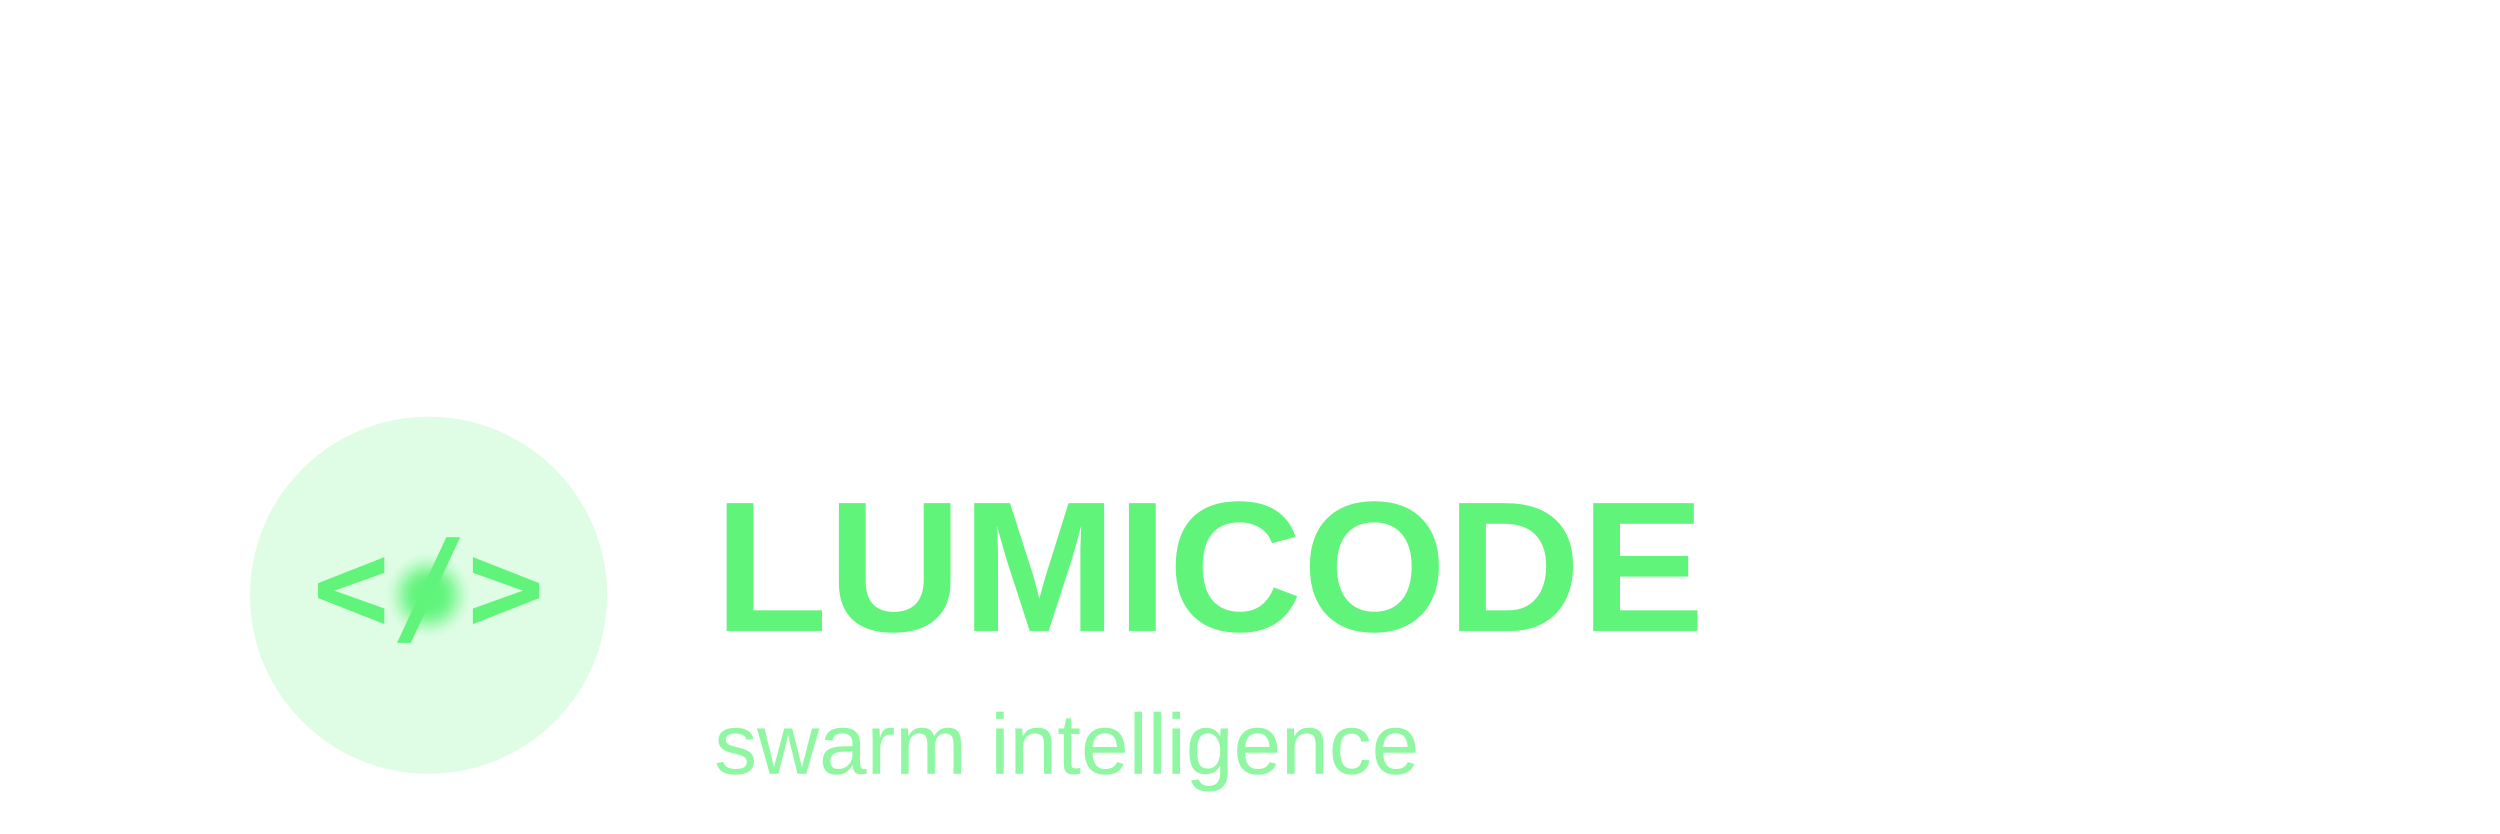
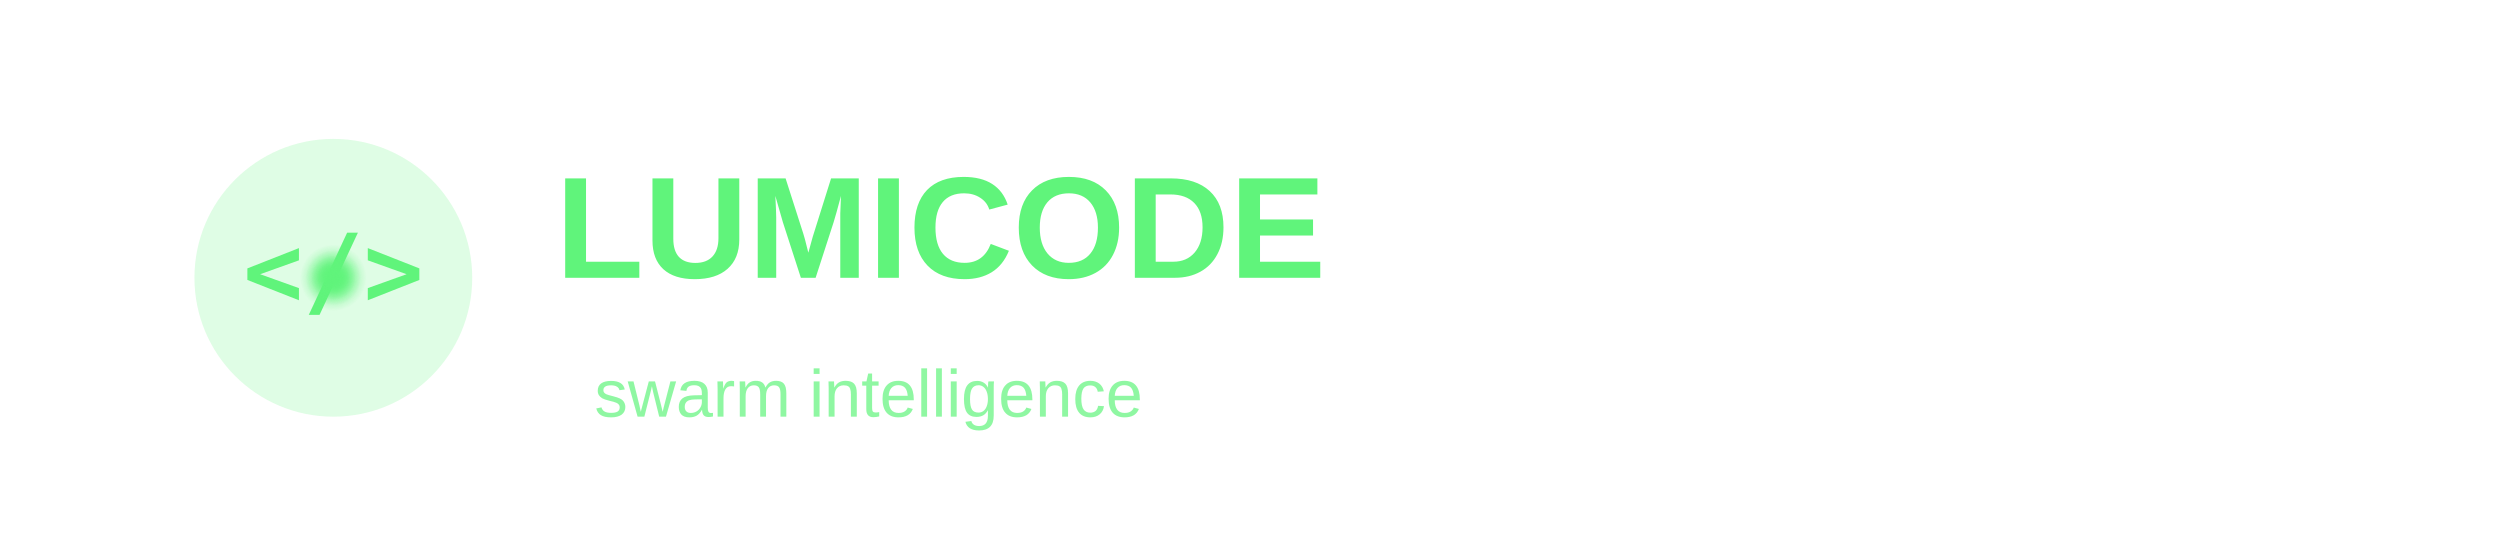
- <svg xmlns="http://www.w3.org/2000/svg" width="300" height="100" viewBox="0 0 350 100">
+ <svg xmlns="http://www.w3.org/2000/svg" width="450" height="100" viewBox="0 0 450 100">
  <defs>
    <radialGradient id="swarm-glow" cx="50%" cy="50%" r="50%" fx="50%" fy="50%">
      <stop offset="0%" style="stop-color:#60F47B;stop-opacity:1" />
      <stop offset="100%" style="stop-color:#60F47B;stop-opacity:0" />
    </radialGradient>
  </defs>
-   <g transform="translate(60, 75)">
+   <g transform="translate(60, 50)">
    <circle cx="0" cy="0" r="25" fill="#60F47B" opacity="0.2" />
    <text x="0" y="5" font-family="monospace" font-size="18" font-weight="bold" text-anchor="middle" fill="#60F47B">&lt;/&gt;</text>
    <circle r="6" fill="url(#swarm-glow)">
      <animateMotion dur="6s" repeatCount="indefinite" path="M -30,0 Q -15,-20 0,-15 Q 15,-10 25,5 Q 15,20 0,15 Q -15,10 -30,0" />
      <animate attributeName="r" values="6;8;6" dur="2s" repeatCount="indefinite" begin="0.5s" />
      <animate attributeName="opacity" values="0.7;1;0.7" dur="3s" repeatCount="indefinite" begin="1s" />
    </circle>
    <circle r="5" fill="url(#swarm-glow)">
      <animateMotion dur="5s" repeatCount="indefinite" path="M 30,0 Q 15,20 0,15 Q -15,10 -25,-5 Q -15,-20 0,-15 Q 15,-10 30,0" begin="1s" />
      <animate attributeName="r" values="5;7;5" dur="2.5s" repeatCount="indefinite" begin="1.2s" />
      <animate attributeName="opacity" values="0.6;1;0.6" dur="3.5s" repeatCount="indefinite" begin="0.5s" />
    </circle>
    <circle r="4" fill="url(#swarm-glow)">
      <animateMotion dur="7s" repeatCount="indefinite" path="M 0,-25 Q 20,-15 28,0 Q 20,15 0,25 Q -20,15 -28,0 Q -20,-15 0,-25" begin="2s" />
      <animate attributeName="r" values="4;6;4" dur="3s" repeatCount="indefinite" begin="0.8s" />
      <animate attributeName="opacity" values="0.5;0.9;0.5" dur="4s" repeatCount="indefinite" begin="1.8s" />
    </circle>
    <circle r="3" fill="url(#swarm-glow)">
      <animateMotion dur="8s" repeatCount="indefinite" path="M -40,-10 Q -20,-30 0,-25 Q 20,-10 35,5 Q 20,25 0,20 Q -20,10 -40,-10" begin="0.3s" />
      <animate attributeName="r" values="3;5;3" dur="2.2s" repeatCount="indefinite" begin="2s" />
      <animate attributeName="opacity" values="0.4;0.8;0.4" dur="3.2s" repeatCount="indefinite" begin="2.5s" />
    </circle>
  </g>
-   <text x="100" y="80" font-family="Arial, sans-serif" font-size="26" font-weight="bold" text-anchor="start" fill="#60F47B">LUMICODE</text>
-   <text x="100" y="100" font-family="Arial, sans-serif" font-size="12" text-anchor="start" fill="#60F47B" opacity="0.7">swarm intelligence</text>
+   <text x="100" y="50" font-family="Arial, sans-serif" font-size="26" font-weight="bold" text-anchor="start" fill="#60F47B">LUMICODE</text>
+   <text x="107" y="75" font-family="Arial, sans-serif" font-size="12" text-anchor="start" fill="#60F47B" opacity="0.7">swarm intelligence</text>
</svg>
